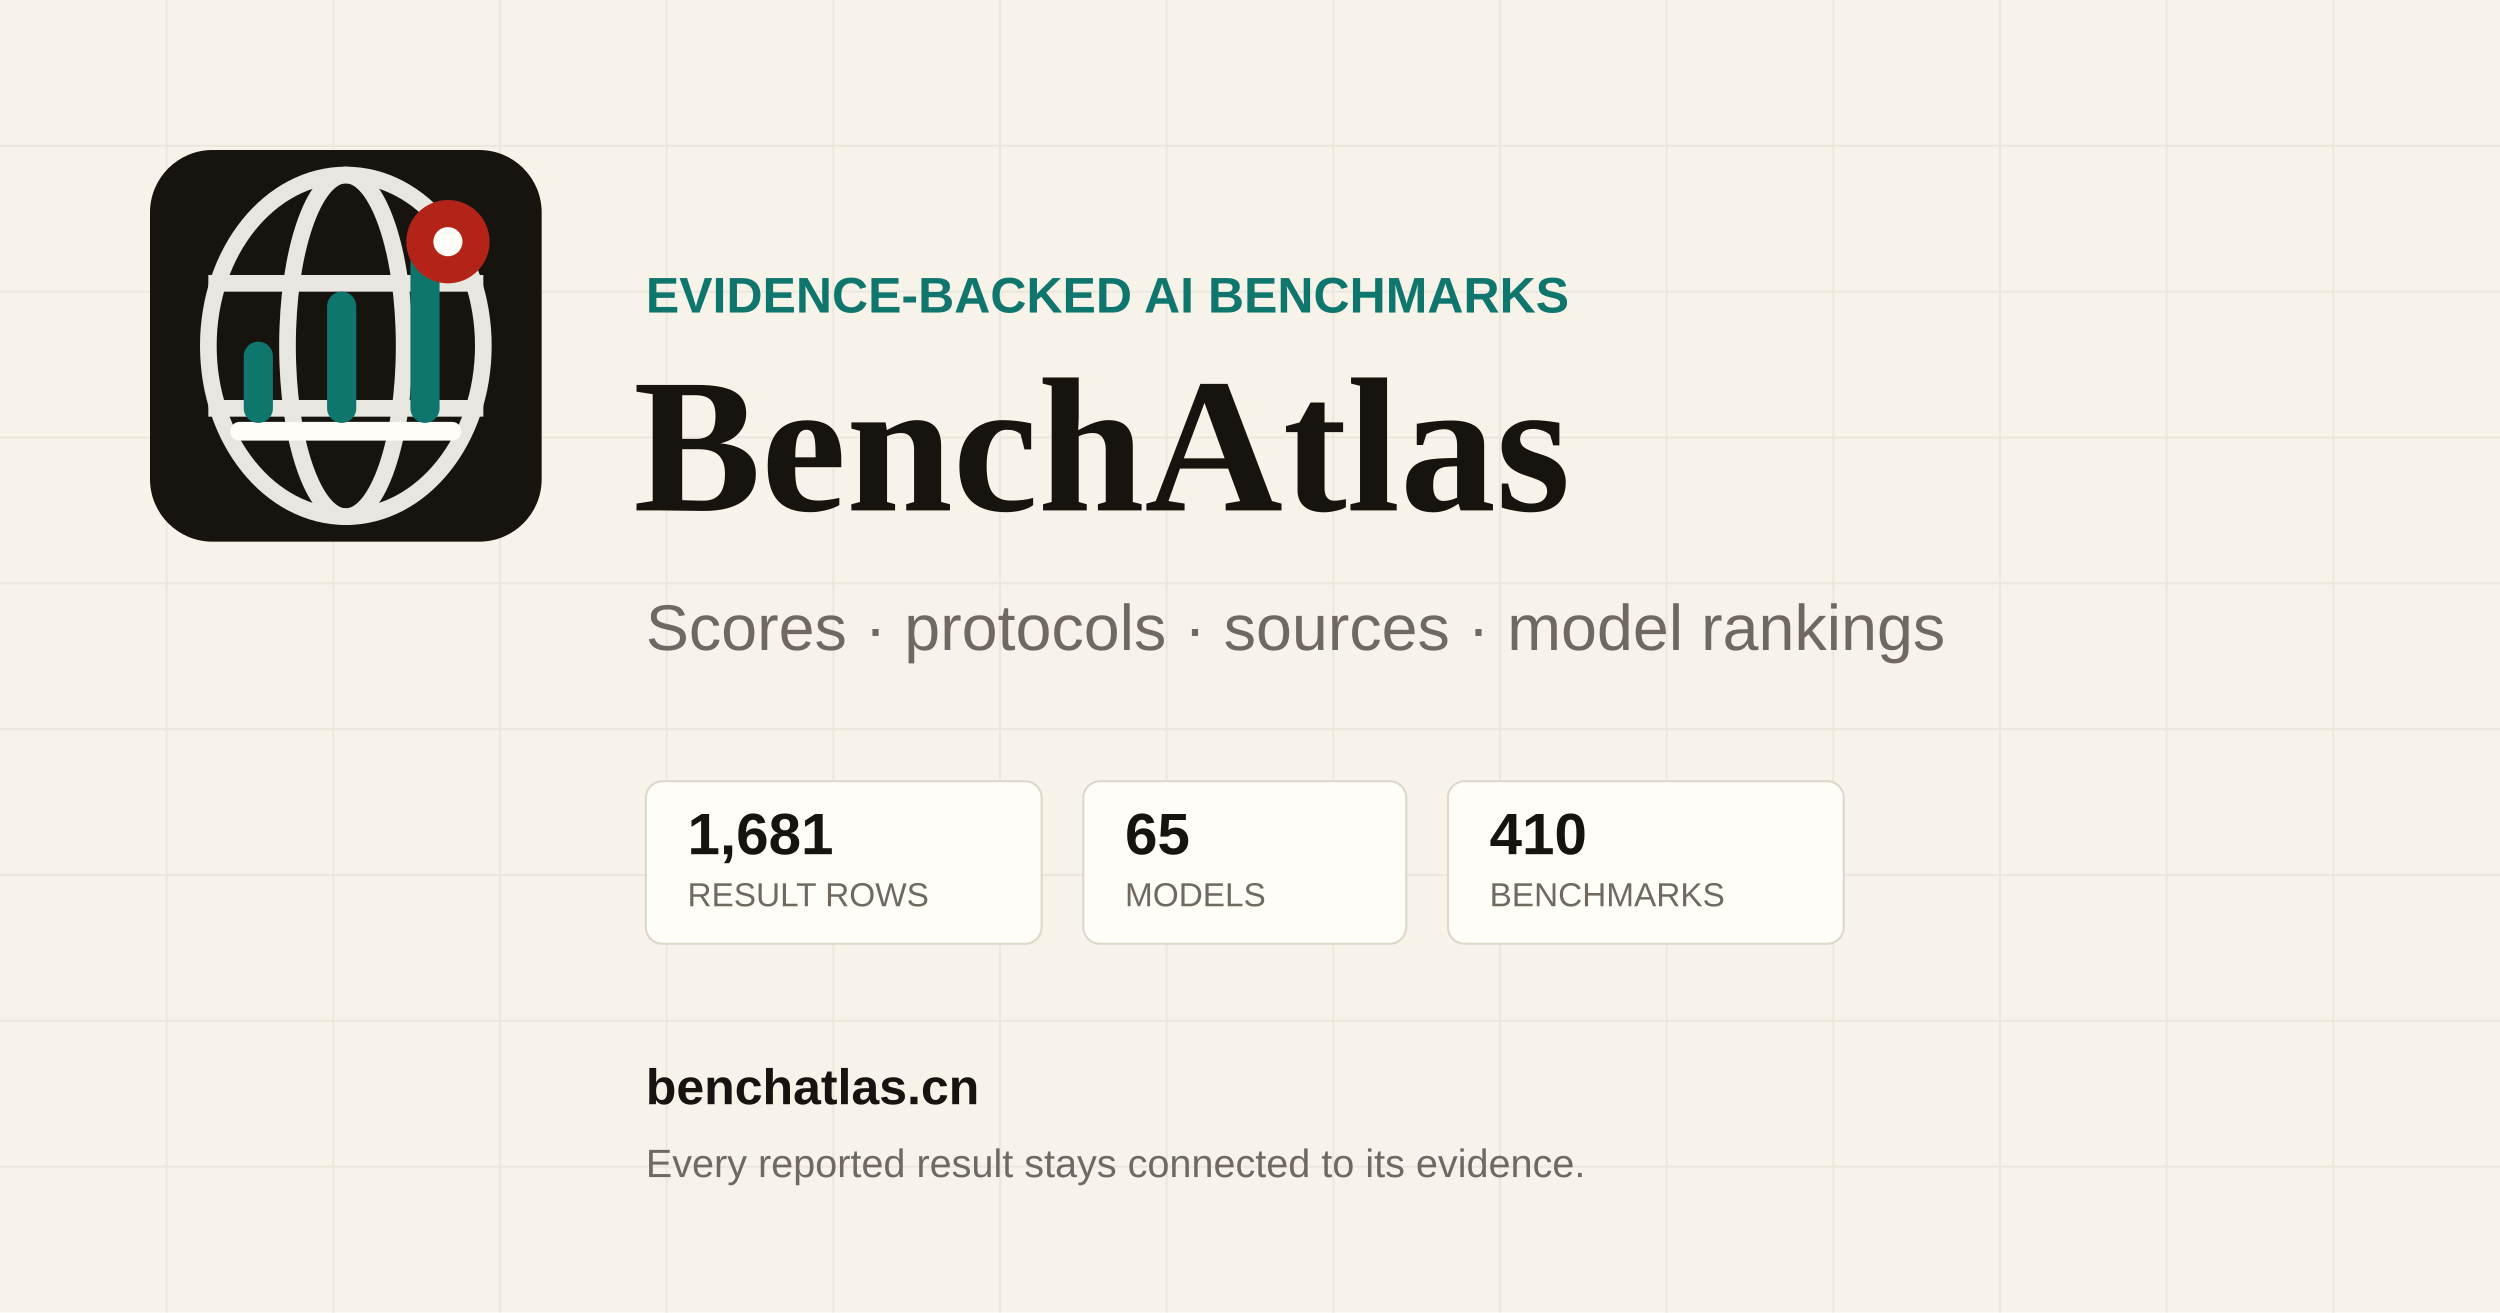
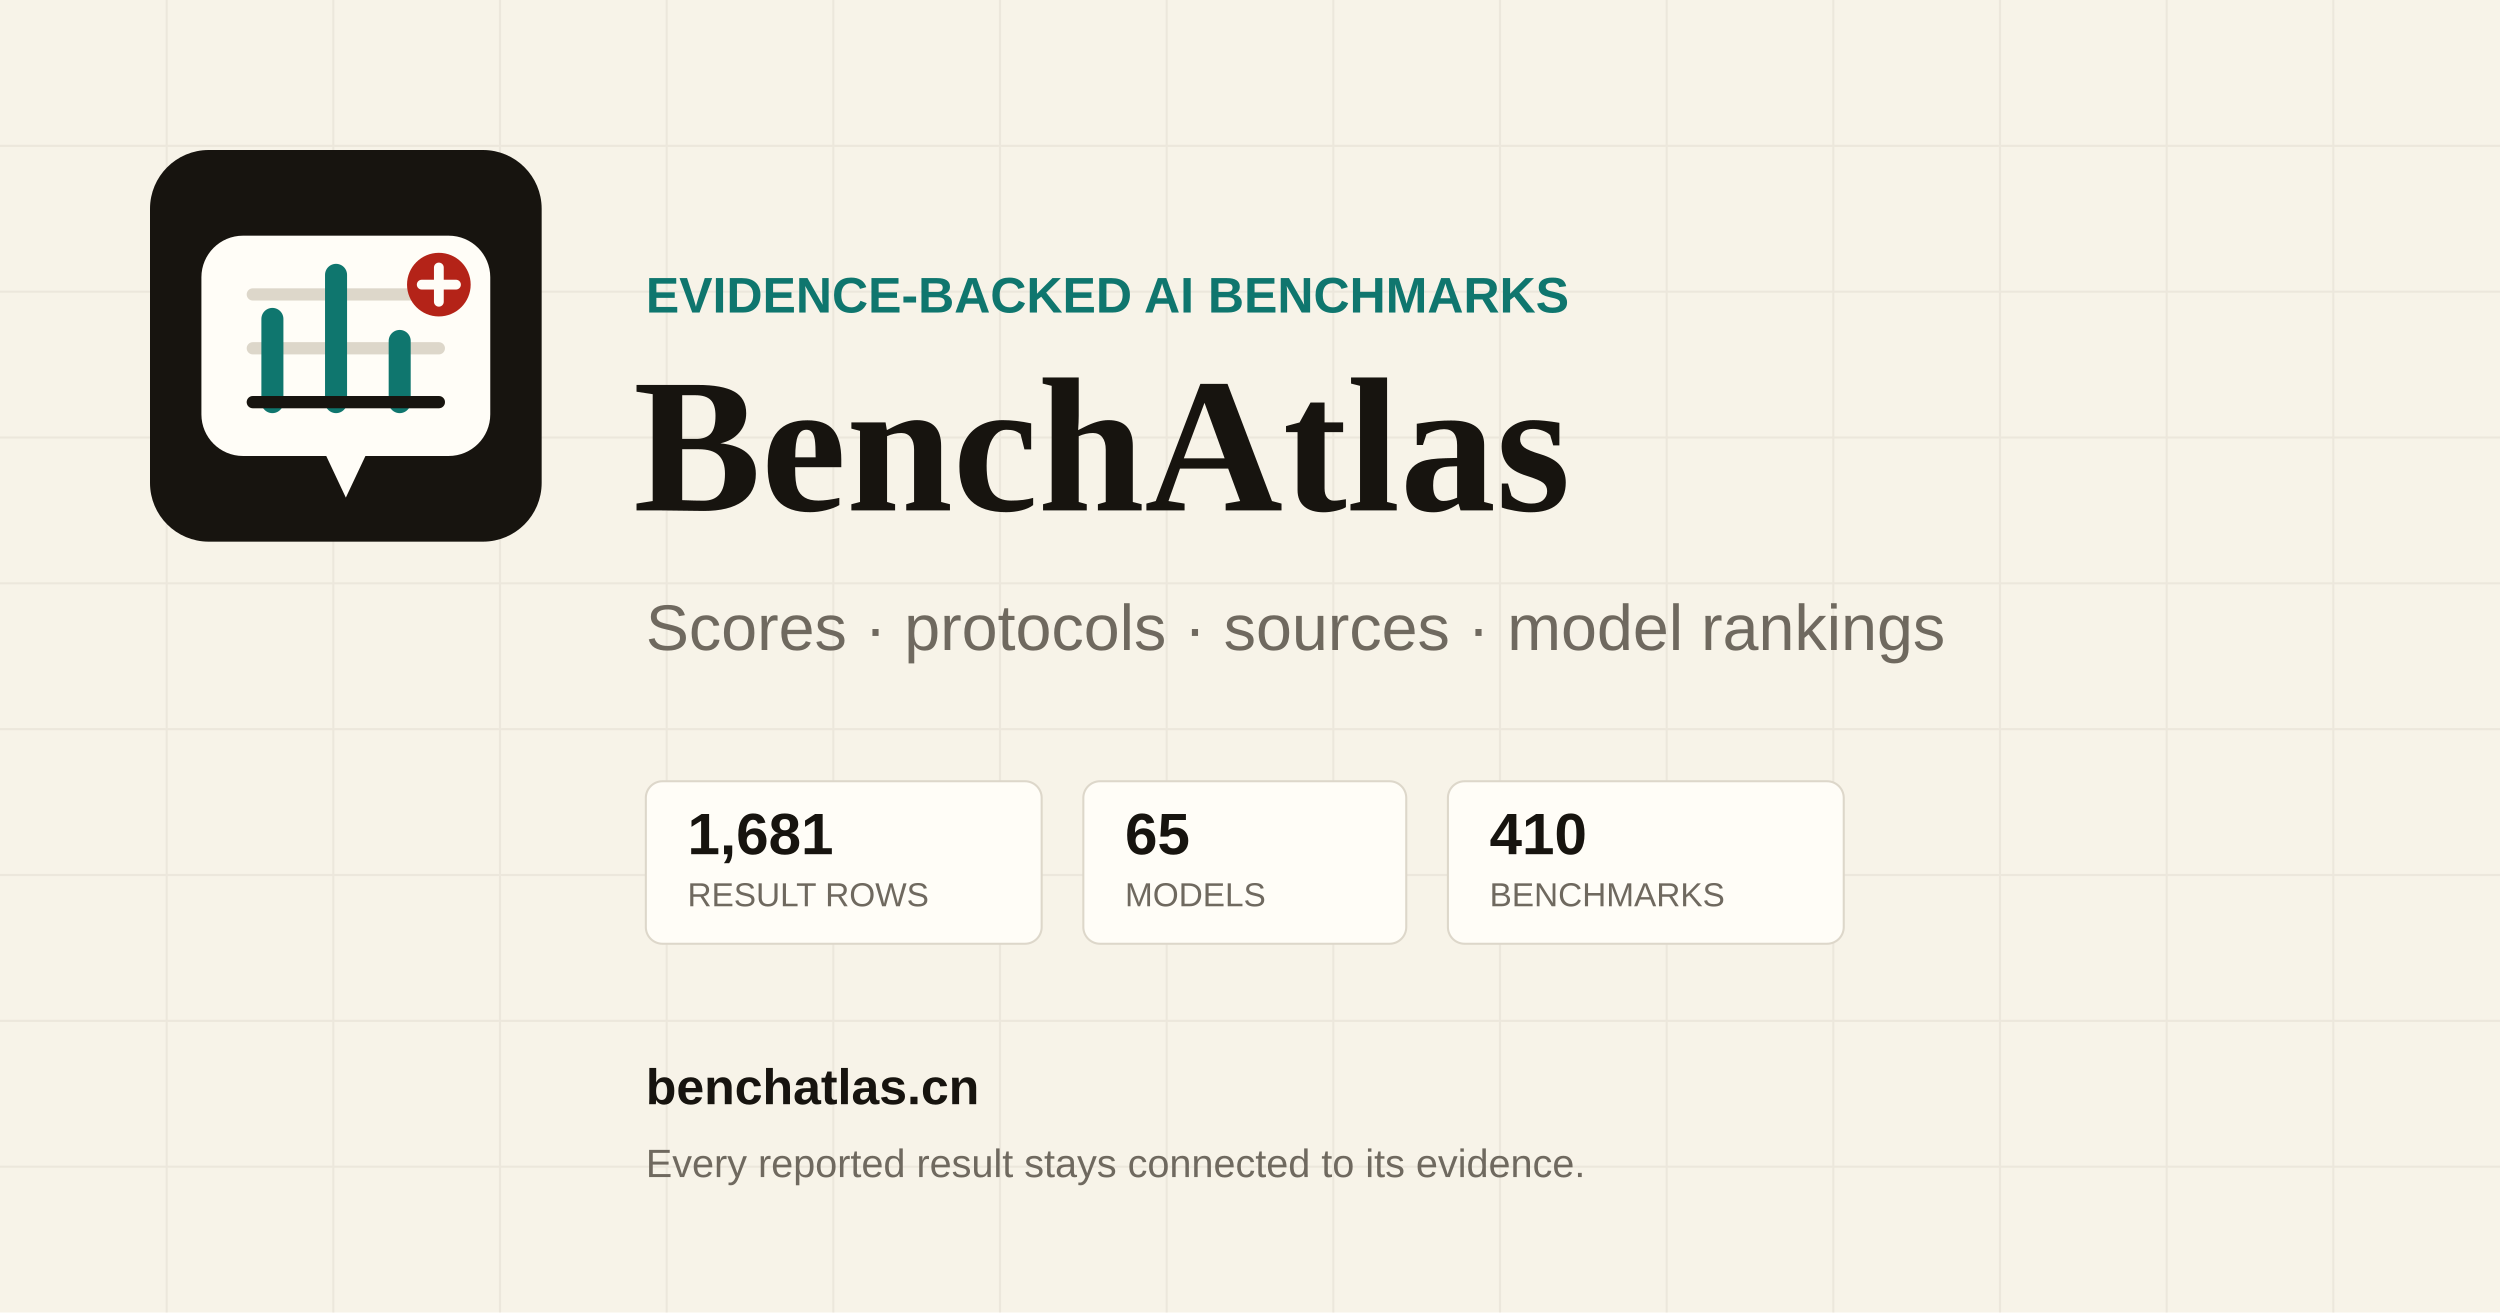
<svg xmlns="http://www.w3.org/2000/svg" width="1200" height="630" viewBox="0 0 1200 630" role="img" aria-labelledby="title desc">
  <rect width="1200" height="630" fill="#f7f3e8" />
  <g opacity=".42" stroke="#ddd7ca">
    <path d="M0 70h1200M0 140h1200M0 210h1200M0 280h1200M0 350h1200M0 420h1200M0 490h1200M0 560h1200" />
    <path d="M80 0v630M160 0v630M240 0v630M320 0v630M400 0v630M480 0v630M560 0v630M640 0v630M720 0v630M800 0v630M880 0v630M960 0v630M1040 0v630M1120 0v630" />
  </g>
-   <rect x="72" y="72" width="188" height="188" rx="30" fill="#17140f" />
-   <g fill="none" stroke="#fffdf7" stroke-width="8" opacity=".9">
-     <ellipse cx="166" cy="166" rx="66" ry="82" />
-     <ellipse cx="166" cy="166" rx="28" ry="82" />
-     <path d="M100 136h132M100 196h132" />
+   <g transform="translate(72 72) scale(1.175)">
+     <rect width="160" height="160" rx="24" fill="#17140f" />
+     <path d="M38 35h84c9.4 0 17 7.6 17 17v56c0 9.4-7.6 17-17 17H88l-8 17-8-17H38c-9.4 0-17-7.6-17-17V52c0-9.4 7.6-17 17-17Z" fill="#fffdf7" />
+     <path d="M42 59h76M42 81h76M42 103h76" fill="none" stroke="#ddd7ca" stroke-width="5" stroke-linecap="round" />
+     <path d="M50 103V69M76 103V51M102 103V78" fill="none" stroke="#0f766e" stroke-width="9" stroke-linecap="round" />
+     <path d="M42 103h76" fill="none" stroke="#17140f" stroke-width="5" stroke-linecap="round" />
+     <circle cx="118" cy="55" r="13" fill="#b42318" />
+     <path d="M111 55h14M118 48v14" fill="none" stroke="#fffdf7" stroke-width="4" stroke-linecap="round" />
  </g>
-   <path d="M115 207h102" fill="none" stroke="#fffdf7" stroke-width="9" stroke-linecap="round" />
-   <path d="M124 196v-25M164 196v-49M204 196v-70" fill="none" stroke="#0f766e" stroke-width="14" stroke-linecap="round" />
-   <circle cx="215" cy="116" r="20" fill="#b42318" />
-   <circle cx="215" cy="116" r="7" fill="#fffdf7" />
  <text x="310" y="150" fill="#0f766e" font-family="Arial, Helvetica, sans-serif" font-size="24" font-weight="700">EVIDENCE-BACKED AI BENCHMARKS</text>
  <text x="304" y="245" fill="#17140f" font-family="Georgia, 'Times New Roman', serif" font-size="92" font-weight="700">BenchAtlas</text>
  <text x="310" y="312" fill="#6f695f" font-family="Arial, Helvetica, sans-serif" font-size="31">Scores · protocols · sources · model rankings</text>
  <g transform="translate(310 375)" font-family="Arial, Helvetica, sans-serif">
    <rect width="190" height="78" rx="8" fill="#fffdf7" stroke="#ddd7ca" />
    <text x="20" y="35" fill="#17140f" font-size="28" font-weight="700">1,681</text>
    <text x="20" y="60" fill="#6f695f" font-size="16">RESULT ROWS</text>
    <rect x="210" width="155" height="78" rx="8" fill="#fffdf7" stroke="#ddd7ca" />
    <text x="230" y="35" fill="#17140f" font-size="28" font-weight="700">65</text>
    <text x="230" y="60" fill="#6f695f" font-size="16">MODELS</text>
    <rect x="385" width="190" height="78" rx="8" fill="#fffdf7" stroke="#ddd7ca" />
    <text x="405" y="35" fill="#17140f" font-size="28" font-weight="700">410</text>
    <text x="405" y="60" fill="#6f695f" font-size="16">BENCHMARKS</text>
  </g>
  <text x="310" y="530" fill="#17140f" font-family="Arial, Helvetica, sans-serif" font-size="24" font-weight="700">benchatlas.cn</text>
  <text x="310" y="565" fill="#6f695f" font-family="Arial, Helvetica, sans-serif" font-size="19">Every reported result stays connected to its evidence.</text>
</svg>
